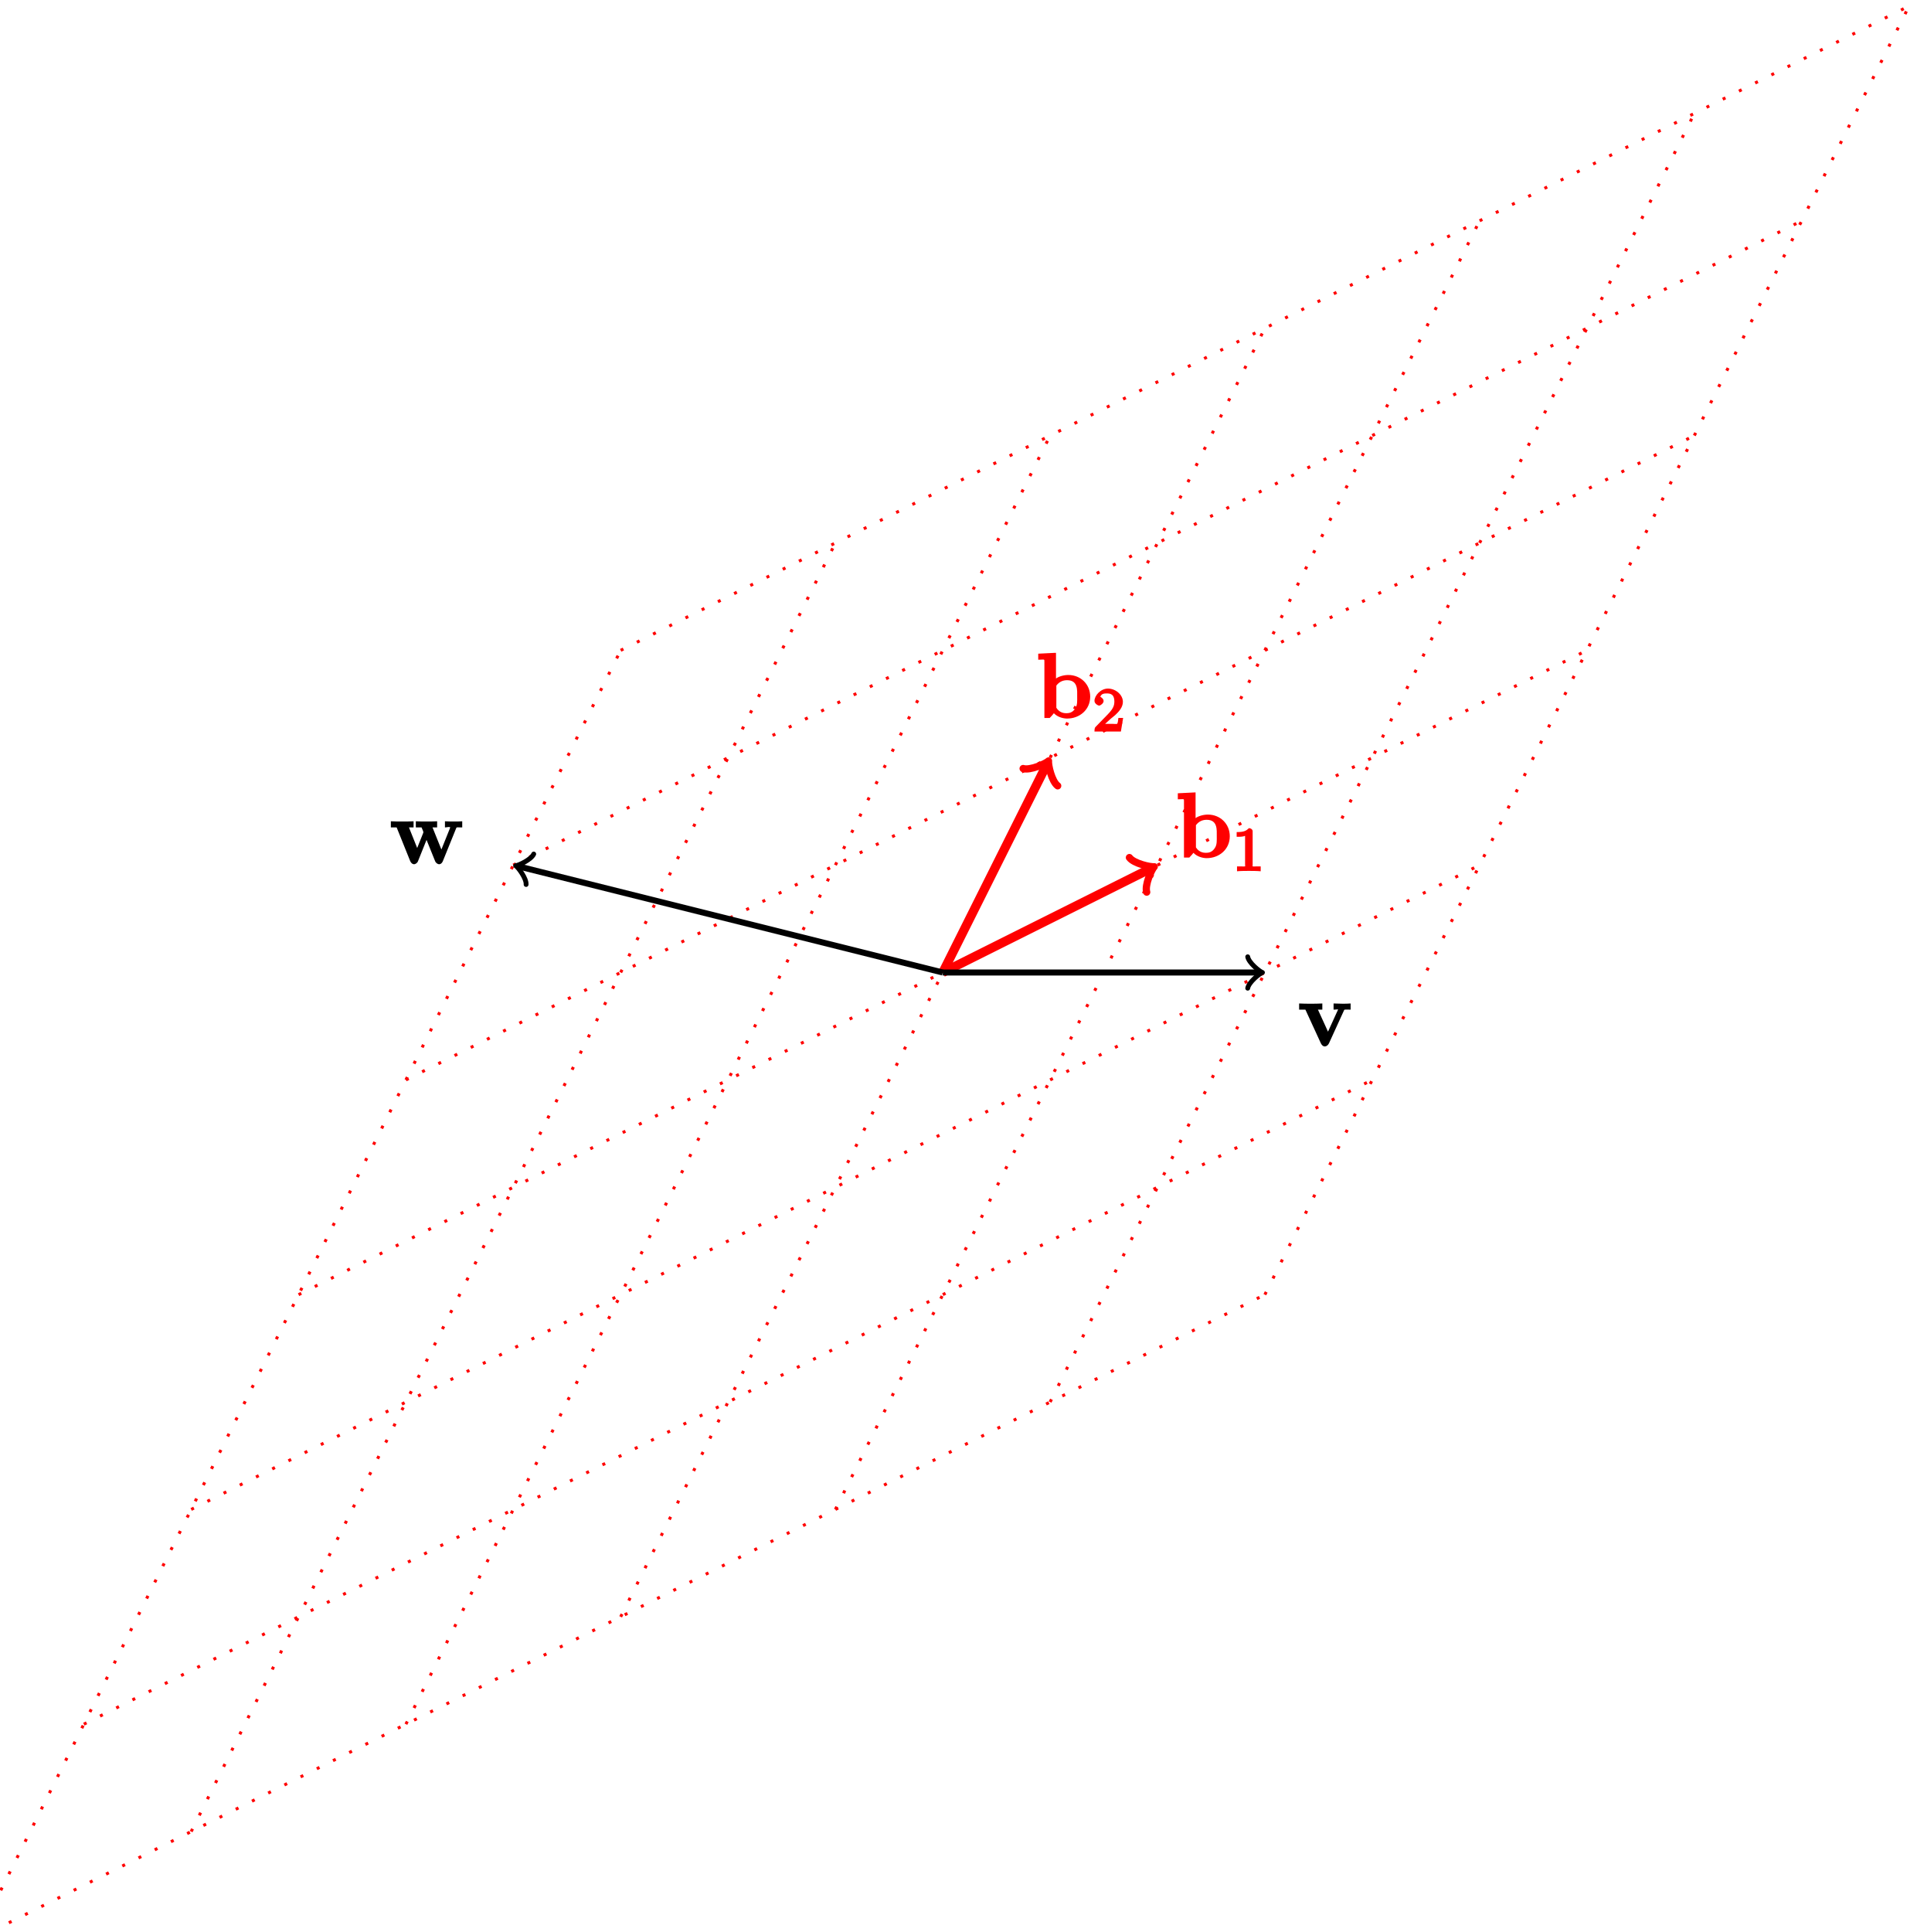
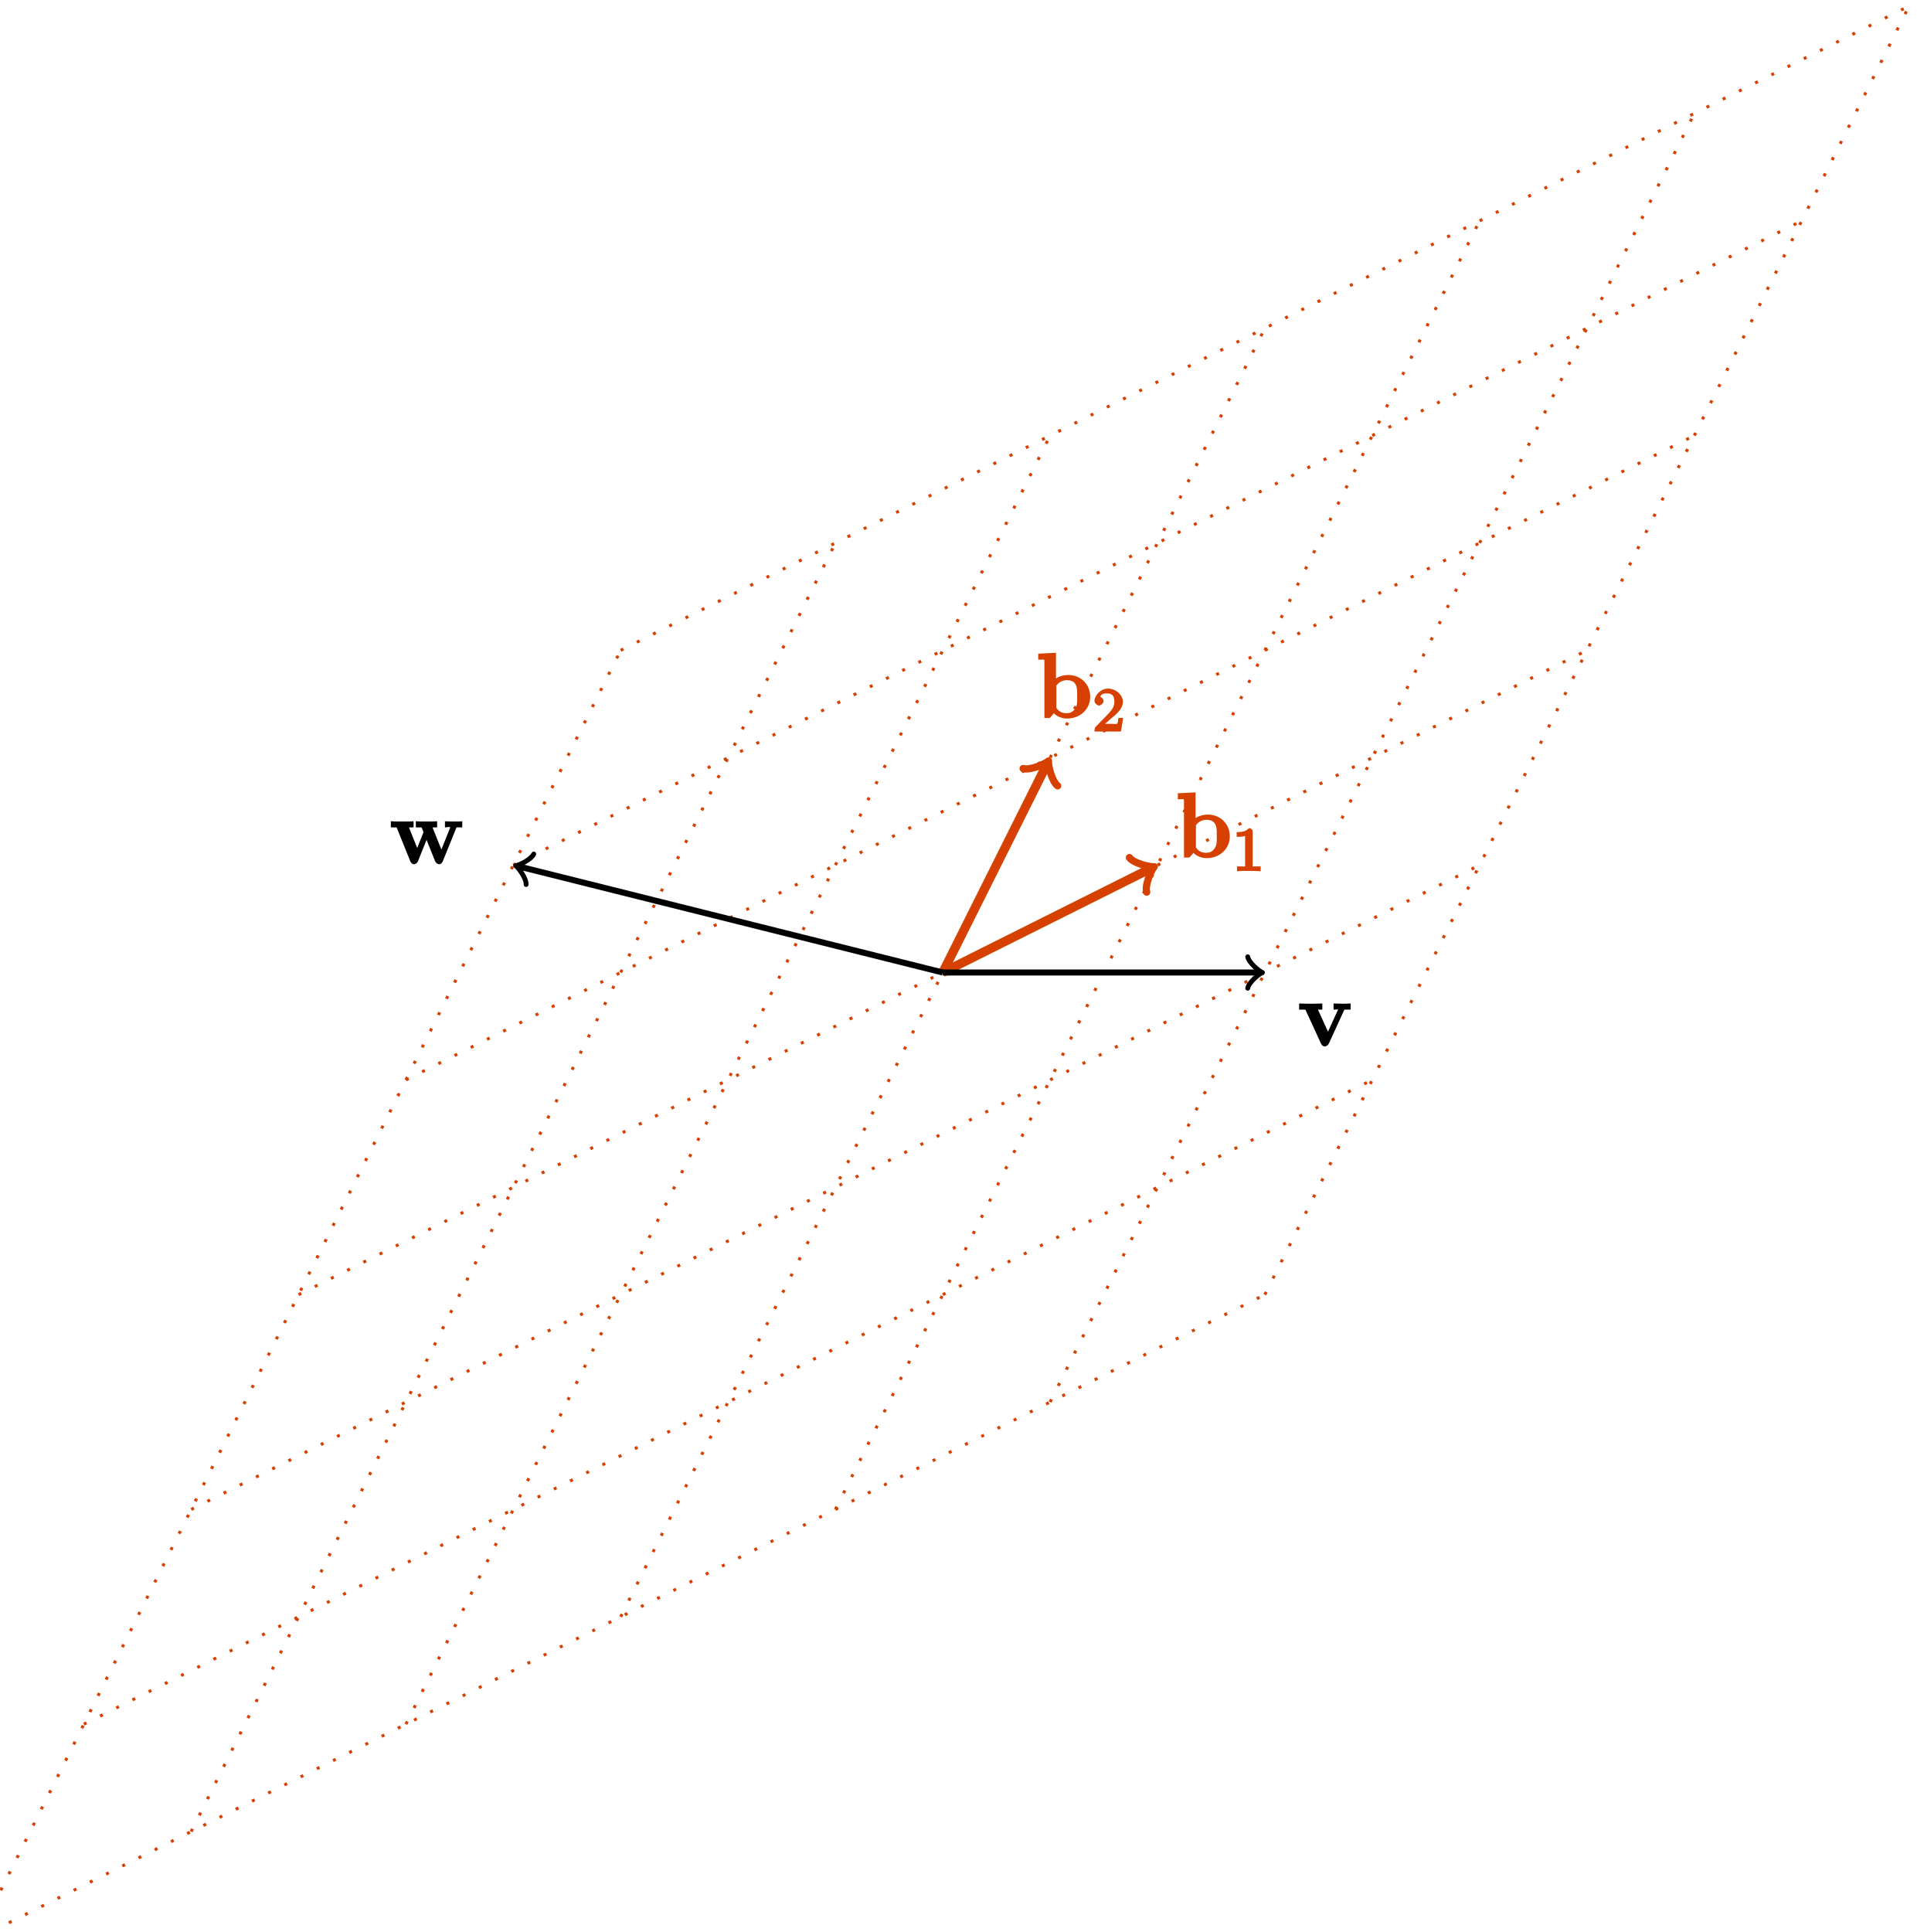
<svg xmlns="http://www.w3.org/2000/svg" xmlns:xlink="http://www.w3.org/1999/xlink" width="253pt" height="255pt" viewBox="0 0 253 255" version="1.1">
  <defs>
    <g>
      <symbol overflow="visible" id="glyph0-0">
        <path style="stroke:none;" d="" />
      </symbol>
      <symbol overflow="visible" id="glyph0-1">
        <path style="stroke:none;" d="M 2.484 -8.594 L 0.281 -8.484 L 0.281 -7.688 C 1.156 -7.688 1.094 -7.828 1.094 -7.359 L 1.094 0 L 1.797 0 C 2.047 -0.266 2.25 -0.484 2.344 -0.625 C 2.844 -0.094 3.609 0.078 4.094 0.078 C 5.734 0.078 7.141 -1.078 7.141 -2.812 C 7.141 -4.453 5.875 -5.672 4.25 -5.672 C 3.531 -5.672 2.875 -5.406 2.625 -5.203 L 2.625 -8.594 Z M 2.641 -4.234 C 3.062 -4.812 3.578 -4.984 4.094 -4.984 C 5.562 -4.984 5.422 -3.609 5.422 -2.828 C 5.422 -2.281 5.469 -1.703 5.172 -1.266 C 4.812 -0.688 4.344 -0.625 3.969 -0.625 C 3.156 -0.625 2.812 -1.141 2.672 -1.344 L 2.672 -4.297 Z M 2.641 -4.234 " />
      </symbol>
      <symbol overflow="visible" id="glyph0-2">
        <path style="stroke:none;" d="M 6.047 -4.656 C 6.125 -4.844 6.047 -4.797 6.938 -4.797 L 6.938 -5.609 C 6.375 -5.578 6.344 -5.578 5.859 -5.578 C 5.531 -5.578 5.516 -5.578 4.688 -5.609 L 4.688 -4.797 C 5.156 -4.797 5.266 -4.875 5.266 -4.797 C 5.266 -4.781 5.312 -4.875 5.328 -4.906 L 3.812 -1.578 L 4.094 -1.578 L 2.625 -4.797 L 3.203 -4.797 L 3.203 -5.609 C 2.797 -5.578 1.953 -5.578 1.641 -5.578 C 1.297 -5.578 0.594 -5.578 0.141 -5.609 L 0.141 -4.797 L 0.969 -4.797 L 3 -0.375 C 3.109 -0.141 3.281 0.062 3.547 0.062 C 3.734 0.062 3.969 -0.109 4.078 -0.344 Z M 6.047 -4.656 " />
      </symbol>
      <symbol overflow="visible" id="glyph0-3">
        <path style="stroke:none;" d="M 8.734 -4.656 C 8.828 -4.859 8.719 -4.797 9.547 -4.797 L 9.547 -5.609 C 9.078 -5.578 8.922 -5.578 8.484 -5.578 C 8 -5.578 7.844 -5.578 7.266 -5.609 L 7.266 -4.797 C 7.516 -4.797 7.953 -4.938 7.953 -4.781 C 7.953 -4.766 7.953 -4.75 7.906 -4.641 L 6.656 -1.531 L 6.938 -1.531 L 5.625 -4.797 L 6.234 -4.797 L 6.234 -5.609 C 5.828 -5.578 5.109 -5.578 4.797 -5.578 C 4.188 -5.578 4.156 -5.578 3.422 -5.609 L 3.422 -4.797 L 4.188 -4.797 C 4.156 -4.844 4.219 -4.688 4.359 -4.375 C 4.344 -4.406 4.422 -4.219 4.422 -4.156 C 4.422 -4.141 4.391 -4.047 4.375 -4.016 L 3.469 -1.75 L 3.734 -1.75 L 2.516 -4.797 L 3.125 -4.797 L 3.125 -5.609 C 2.719 -5.578 1.906 -5.578 1.594 -5.578 C 1.203 -5.578 0.641 -5.578 0.125 -5.609 L 0.125 -4.797 L 0.891 -4.797 L 2.672 -0.375 C 2.75 -0.172 2.938 0.062 3.203 0.062 C 3.328 0.062 3.609 -0.078 3.703 -0.328 L 4.969 -3.484 L 4.703 -3.484 L 5.969 -0.344 C 6.078 -0.078 6.344 0.062 6.484 0.062 C 6.75 0.062 6.922 -0.156 7 -0.375 Z M 8.734 -4.656 " />
      </symbol>
      <symbol overflow="visible" id="glyph1-0">
        <path style="stroke:none;" d="" />
      </symbol>
      <symbol overflow="visible" id="glyph1-1">
        <path style="stroke:none;" d="M 2.688 -5.266 C 2.688 -5.469 2.484 -5.672 2.188 -5.672 C 1.812 -5.297 1.516 -5.156 0.578 -5.156 L 0.578 -4.531 C 0.984 -4.531 1.406 -4.531 1.688 -4.656 L 1.688 -0.844 C 1.688 -0.547 1.844 -0.625 1.094 -0.625 L 0.625 -0.625 L 0.625 0.016 C 1.141 -0.031 1.828 -0.031 2.188 -0.031 C 2.547 -0.031 3.234 -0.031 3.75 0.016 L 3.75 -0.625 L 3.281 -0.625 C 2.531 -0.625 2.688 -0.547 2.688 -0.844 Z M 2.688 -5.266 " />
      </symbol>
      <symbol overflow="visible" id="glyph1-2">
        <path style="stroke:none;" d="M 2.375 -1.688 C 2.5 -1.797 2.844 -2.062 2.969 -2.172 C 3.453 -2.625 3.984 -3.203 3.984 -3.922 C 3.984 -4.875 3 -5.672 2.016 -5.672 C 1.047 -5.672 0.234 -4.75 0.234 -4.047 C 0.234 -3.656 0.734 -3.422 0.844 -3.422 C 1.016 -3.422 1.438 -3.719 1.438 -4.031 C 1.438 -4.438 0.859 -4.625 1.016 -4.625 C 1.172 -5.016 1.531 -5.031 1.922 -5.031 C 2.656 -5.031 2.859 -4.594 2.859 -3.922 C 2.859 -3.094 2.328 -2.609 1.391 -1.656 L 0.375 -0.609 C 0.281 -0.531 0.234 -0.375 0.234 0 L 3.719 0 L 4.016 -1.797 L 3.391 -1.797 C 3.344 -1.453 3.328 -1.172 3.234 -1.031 C 3.188 -0.969 2.719 -1.016 2.594 -1.016 L 1.172 -1.016 L 1.297 -0.703 Z M 2.375 -1.688 " />
      </symbol>
    </g>
  </defs>
  <g id="surface1">
-     <path style="fill:none;stroke-width:0.399;stroke-linecap:butt;stroke-linejoin:miter;stroke:rgb(100%,0%,0%);stroke-opacity:1;stroke-dasharray:0.399,1.993;stroke-miterlimit:10;" d="M -127.562 -127.56 L 42.52 -42.521 " transform="matrix(1,0,0,-1,124.453,128.358)" />
-     <path style="fill:none;stroke-width:0.399;stroke-linecap:butt;stroke-linejoin:miter;stroke:rgb(100%,0%,0%);stroke-opacity:1;stroke-dasharray:0.399,1.993;stroke-miterlimit:10;" d="M -113.387 -99.212 L 56.695 -14.173 " transform="matrix(1,0,0,-1,124.453,128.358)" />
-     <path style="fill:none;stroke-width:0.399;stroke-linecap:butt;stroke-linejoin:miter;stroke:rgb(100%,0%,0%);stroke-opacity:1;stroke-dasharray:0.399,1.993;stroke-miterlimit:10;" d="M -99.215 -70.869 L 70.867 14.174 " transform="matrix(1,0,0,-1,124.453,128.358)" />
-     <path style="fill:none;stroke-width:0.399;stroke-linecap:butt;stroke-linejoin:miter;stroke:rgb(100%,0%,0%);stroke-opacity:1;stroke-dasharray:0.399,1.993;stroke-miterlimit:10;" d="M -85.039 -42.521 L 85.039 42.522 " transform="matrix(1,0,0,-1,124.453,128.358)" />
-     <path style="fill:none;stroke-width:0.399;stroke-linecap:butt;stroke-linejoin:miter;stroke:rgb(100%,0%,0%);stroke-opacity:1;stroke-dasharray:0.399,1.993;stroke-miterlimit:10;" d="M -70.867 -14.173 L 99.215 70.866 " transform="matrix(1,0,0,-1,124.453,128.358)" />
-     <path style="fill:none;stroke-width:0.399;stroke-linecap:butt;stroke-linejoin:miter;stroke:rgb(100%,0%,0%);stroke-opacity:1;stroke-dasharray:0.399,1.993;stroke-miterlimit:10;" d="M -56.695 14.174 L 113.387 99.213 " transform="matrix(1,0,0,-1,124.453,128.358)" />
-     <path style="fill:none;stroke-width:0.399;stroke-linecap:butt;stroke-linejoin:miter;stroke:rgb(100%,0%,0%);stroke-opacity:1;stroke-dasharray:0.399,1.993;stroke-miterlimit:10;" d="M -42.519 42.522 L 127.559 127.561 " transform="matrix(1,0,0,-1,124.453,128.358)" />
-     <path style="fill:none;stroke-width:0.399;stroke-linecap:butt;stroke-linejoin:miter;stroke:rgb(100%,0%,0%);stroke-opacity:1;stroke-dasharray:0.399,1.993;stroke-miterlimit:10;" d="M -127.562 -127.56 L -42.519 42.522 " transform="matrix(1,0,0,-1,124.453,128.358)" />
-     <path style="fill:none;stroke-width:0.399;stroke-linecap:butt;stroke-linejoin:miter;stroke:rgb(100%,0%,0%);stroke-opacity:1;stroke-dasharray:0.399,1.993;stroke-miterlimit:10;" d="M -99.215 -113.388 L -14.172 56.694 " transform="matrix(1,0,0,-1,124.453,128.358)" />
-     <path style="fill:none;stroke-width:0.399;stroke-linecap:butt;stroke-linejoin:miter;stroke:rgb(100%,0%,0%);stroke-opacity:1;stroke-dasharray:0.399,1.993;stroke-miterlimit:10;" d="M -70.867 -99.212 L 14.172 70.866 " transform="matrix(1,0,0,-1,124.453,128.358)" />
-     <path style="fill:none;stroke-width:0.399;stroke-linecap:butt;stroke-linejoin:miter;stroke:rgb(100%,0%,0%);stroke-opacity:1;stroke-dasharray:0.399,1.993;stroke-miterlimit:10;" d="M -42.519 -85.04 L 42.52 85.042 " transform="matrix(1,0,0,-1,124.453,128.358)" />
-     <path style="fill:none;stroke-width:0.399;stroke-linecap:butt;stroke-linejoin:miter;stroke:rgb(100%,0%,0%);stroke-opacity:1;stroke-dasharray:0.399,1.993;stroke-miterlimit:10;" d="M -14.172 -70.869 L 70.867 99.213 " transform="matrix(1,0,0,-1,124.453,128.358)" />
-     <path style="fill:none;stroke-width:0.399;stroke-linecap:butt;stroke-linejoin:miter;stroke:rgb(100%,0%,0%);stroke-opacity:1;stroke-dasharray:0.399,1.993;stroke-miterlimit:10;" d="M 14.172 -56.693 L 99.215 113.385 " transform="matrix(1,0,0,-1,124.453,128.358)" />
-     <path style="fill:none;stroke-width:0.399;stroke-linecap:butt;stroke-linejoin:miter;stroke:rgb(100%,0%,0%);stroke-opacity:1;stroke-dasharray:0.399,1.993;stroke-miterlimit:10;" d="M 42.52 -42.521 L 127.559 127.561 " transform="matrix(1,0,0,-1,124.453,128.358)" />
-     <path style="fill:none;stroke-width:1.196;stroke-linecap:butt;stroke-linejoin:miter;stroke:rgb(100%,0%,0%);stroke-opacity:1;stroke-miterlimit:10;" d="M 0 -0.001 L 27.492 13.745 " transform="matrix(1,0,0,-1,124.453,128.358)" />
-     <path style="fill:none;stroke-width:0.956;stroke-linecap:round;stroke-linejoin:round;stroke:rgb(100%,0%,0%);stroke-opacity:1;stroke-miterlimit:10;" d="M -1.913 2.549 C -1.754 1.592 0.002 0.159 0.477 0 C 0 -0.159 -1.752 -1.593 -1.912 -2.552 " transform="matrix(0.89442,-0.4472,-0.4472,-0.89442,151.9444,114.6123)" />
-     <g style="fill:rgb(100%,0%,0%);fill-opacity:1;">
+     <path style="fill:none;stroke-width:0.399;stroke-linecap:butt;stroke-linejoin:miter;stroke:rgb(83.899%,25.099%,0%);stroke-opacity:1;stroke-dasharray:0.399,1.993;stroke-miterlimit:10;" d="M -127.562 -127.56 L 42.52 -42.521 " transform="matrix(1,0,0,-1,124.453,128.358)" />
+     <path style="fill:none;stroke-width:0.399;stroke-linecap:butt;stroke-linejoin:miter;stroke:rgb(83.899%,25.099%,0%);stroke-opacity:1;stroke-dasharray:0.399,1.993;stroke-miterlimit:10;" d="M -113.387 -99.212 L 56.695 -14.173 " transform="matrix(1,0,0,-1,124.453,128.358)" />
+     <path style="fill:none;stroke-width:0.399;stroke-linecap:butt;stroke-linejoin:miter;stroke:rgb(83.899%,25.099%,0%);stroke-opacity:1;stroke-dasharray:0.399,1.993;stroke-miterlimit:10;" d="M -99.215 -70.869 L 70.867 14.174 " transform="matrix(1,0,0,-1,124.453,128.358)" />
+     <path style="fill:none;stroke-width:0.399;stroke-linecap:butt;stroke-linejoin:miter;stroke:rgb(83.899%,25.099%,0%);stroke-opacity:1;stroke-dasharray:0.399,1.993;stroke-miterlimit:10;" d="M -85.039 -42.521 L 85.039 42.522 " transform="matrix(1,0,0,-1,124.453,128.358)" />
+     <path style="fill:none;stroke-width:0.399;stroke-linecap:butt;stroke-linejoin:miter;stroke:rgb(83.899%,25.099%,0%);stroke-opacity:1;stroke-dasharray:0.399,1.993;stroke-miterlimit:10;" d="M -70.867 -14.173 L 99.215 70.866 " transform="matrix(1,0,0,-1,124.453,128.358)" />
+     <path style="fill:none;stroke-width:0.399;stroke-linecap:butt;stroke-linejoin:miter;stroke:rgb(83.899%,25.099%,0%);stroke-opacity:1;stroke-dasharray:0.399,1.993;stroke-miterlimit:10;" d="M -56.695 14.174 L 113.387 99.213 " transform="matrix(1,0,0,-1,124.453,128.358)" />
+     <path style="fill:none;stroke-width:0.399;stroke-linecap:butt;stroke-linejoin:miter;stroke:rgb(83.899%,25.099%,0%);stroke-opacity:1;stroke-dasharray:0.399,1.993;stroke-miterlimit:10;" d="M -42.519 42.522 L 127.559 127.561 " transform="matrix(1,0,0,-1,124.453,128.358)" />
+     <path style="fill:none;stroke-width:0.399;stroke-linecap:butt;stroke-linejoin:miter;stroke:rgb(83.899%,25.099%,0%);stroke-opacity:1;stroke-dasharray:0.399,1.993;stroke-miterlimit:10;" d="M -127.562 -127.56 L -42.519 42.522 " transform="matrix(1,0,0,-1,124.453,128.358)" />
+     <path style="fill:none;stroke-width:0.399;stroke-linecap:butt;stroke-linejoin:miter;stroke:rgb(83.899%,25.099%,0%);stroke-opacity:1;stroke-dasharray:0.399,1.993;stroke-miterlimit:10;" d="M -99.215 -113.388 L -14.172 56.694 " transform="matrix(1,0,0,-1,124.453,128.358)" />
+     <path style="fill:none;stroke-width:0.399;stroke-linecap:butt;stroke-linejoin:miter;stroke:rgb(83.899%,25.099%,0%);stroke-opacity:1;stroke-dasharray:0.399,1.993;stroke-miterlimit:10;" d="M -70.867 -99.212 L 14.172 70.866 " transform="matrix(1,0,0,-1,124.453,128.358)" />
+     <path style="fill:none;stroke-width:0.399;stroke-linecap:butt;stroke-linejoin:miter;stroke:rgb(83.899%,25.099%,0%);stroke-opacity:1;stroke-dasharray:0.399,1.993;stroke-miterlimit:10;" d="M -42.519 -85.04 L 42.52 85.042 " transform="matrix(1,0,0,-1,124.453,128.358)" />
+     <path style="fill:none;stroke-width:0.399;stroke-linecap:butt;stroke-linejoin:miter;stroke:rgb(83.899%,25.099%,0%);stroke-opacity:1;stroke-dasharray:0.399,1.993;stroke-miterlimit:10;" d="M -14.172 -70.869 L 70.867 99.213 " transform="matrix(1,0,0,-1,124.453,128.358)" />
+     <path style="fill:none;stroke-width:0.399;stroke-linecap:butt;stroke-linejoin:miter;stroke:rgb(83.899%,25.099%,0%);stroke-opacity:1;stroke-dasharray:0.399,1.993;stroke-miterlimit:10;" d="M 14.172 -56.693 L 99.215 113.385 " transform="matrix(1,0,0,-1,124.453,128.358)" />
+     <path style="fill:none;stroke-width:0.399;stroke-linecap:butt;stroke-linejoin:miter;stroke:rgb(83.899%,25.099%,0%);stroke-opacity:1;stroke-dasharray:0.399,1.993;stroke-miterlimit:10;" d="M 42.52 -42.521 L 127.559 127.561 " transform="matrix(1,0,0,-1,124.453,128.358)" />
+     <path style="fill:none;stroke-width:1.196;stroke-linecap:butt;stroke-linejoin:miter;stroke:rgb(83.899%,25.099%,0%);stroke-opacity:1;stroke-miterlimit:10;" d="M 0 -0.001 L 27.492 13.745 " transform="matrix(1,0,0,-1,124.453,128.358)" />
+     <path style="fill:none;stroke-width:0.956;stroke-linecap:round;stroke-linejoin:round;stroke:rgb(83.899%,25.099%,0%);stroke-opacity:1;stroke-miterlimit:10;" d="M -1.913 2.549 C -1.754 1.592 0.002 0.159 0.477 0 C 0 -0.159 -1.752 -1.593 -1.912 -2.552 " transform="matrix(0.89442,-0.4472,-0.4472,-0.89442,151.9444,114.6123)" />
+     <g style="fill:rgb(83.922%,25.098%,0%);fill-opacity:1;">
      <use xlink:href="#glyph0-1" x="155.202" y="113.187" />
    </g>
-     <g style="fill:rgb(100%,0%,0%);fill-opacity:1;">
+     <g style="fill:rgb(83.922%,25.098%,0%);fill-opacity:1;">
      <use xlink:href="#glyph1-1" x="162.674" y="114.98" />
    </g>
-     <path style="fill:none;stroke-width:1.196;stroke-linecap:butt;stroke-linejoin:miter;stroke:rgb(100%,0%,0%);stroke-opacity:1;stroke-miterlimit:10;" d="M 0 -0.001 L 13.746 27.491 " transform="matrix(1,0,0,-1,124.453,128.358)" />
-     <path style="fill:none;stroke-width:0.956;stroke-linecap:round;stroke-linejoin:round;stroke:rgb(100%,0%,0%);stroke-opacity:1;stroke-miterlimit:10;" d="M -1.913 2.55 C -1.754 1.594 -0.002 0.16 0.48 -0.001 C -0 -0.158 -1.754 -1.594 -1.913 -2.551 " transform="matrix(0.4472,-0.89442,-0.89442,-0.4472,138.1987,100.8666)" />
-     <g style="fill:rgb(100%,0%,0%);fill-opacity:1;">
+     <path style="fill:none;stroke-width:1.196;stroke-linecap:butt;stroke-linejoin:miter;stroke:rgb(83.899%,25.099%,0%);stroke-opacity:1;stroke-miterlimit:10;" d="M 0 -0.001 L 13.746 27.491 " transform="matrix(1,0,0,-1,124.453,128.358)" />
+     <path style="fill:none;stroke-width:0.956;stroke-linecap:round;stroke-linejoin:round;stroke:rgb(83.899%,25.099%,0%);stroke-opacity:1;stroke-miterlimit:10;" d="M -1.913 2.55 C -1.754 1.594 -0.002 0.16 0.48 -0.001 C -0 -0.158 -1.754 -1.594 -1.913 -2.551 " transform="matrix(0.4472,-0.89442,-0.89442,-0.4472,138.1987,100.8666)" />
+     <g style="fill:rgb(83.922%,25.098%,0%);fill-opacity:1;">
      <use xlink:href="#glyph0-1" x="136.776" y="94.762" />
    </g>
-     <g style="fill:rgb(100%,0%,0%);fill-opacity:1;">
+     <g style="fill:rgb(83.922%,25.098%,0%);fill-opacity:1;">
      <use xlink:href="#glyph1-2" x="144.248" y="96.555" />
    </g>
    <path style="fill:none;stroke-width:0.797;stroke-linecap:butt;stroke-linejoin:miter;stroke:rgb(0%,0%,0%);stroke-opacity:1;stroke-miterlimit:10;" d="M 0 -0.001 L 41.813 -0.001 " transform="matrix(1,0,0,-1,124.453,128.358)" />
    <path style="fill:none;stroke-width:0.638;stroke-linecap:round;stroke-linejoin:round;stroke:rgb(0%,0%,0%);stroke-opacity:1;stroke-miterlimit:10;" d="M -1.555 2.073 C -1.426 1.296 -0 0.131 0.39 -0.001 C -0 -0.13 -1.426 -1.294 -1.555 -2.072 " transform="matrix(1,0,0,-1,166.2658,128.358)" />
    <g style="fill:rgb(0%,0%,0%);fill-opacity:1;">
      <use xlink:href="#glyph0-2" x="171.356" y="138.055" />
    </g>
    <path style="fill:none;stroke-width:0.797;stroke-linecap:butt;stroke-linejoin:miter;stroke:rgb(0%,0%,0%);stroke-opacity:1;stroke-miterlimit:10;" d="M 0 -0.001 L -56.008 14.003 " transform="matrix(1,0,0,-1,124.453,128.358)" />
    <path style="fill:none;stroke-width:0.638;stroke-linecap:round;stroke-linejoin:round;stroke:rgb(0%,0%,0%);stroke-opacity:1;stroke-miterlimit:10;" d="M -1.552 2.071 C -1.423 1.295 0 0.128 0.387 -0.001 C 0 -0.129 -1.424 -1.295 -1.555 -2.073 " transform="matrix(-0.97014,-0.24251,-0.24251,0.97014,68.44563,114.3561)" />
    <g style="fill:rgb(0%,0%,0%);fill-opacity:1;">
      <use xlink:href="#glyph0-3" x="51.471" y="114.007" />
    </g>
  </g>
</svg>
